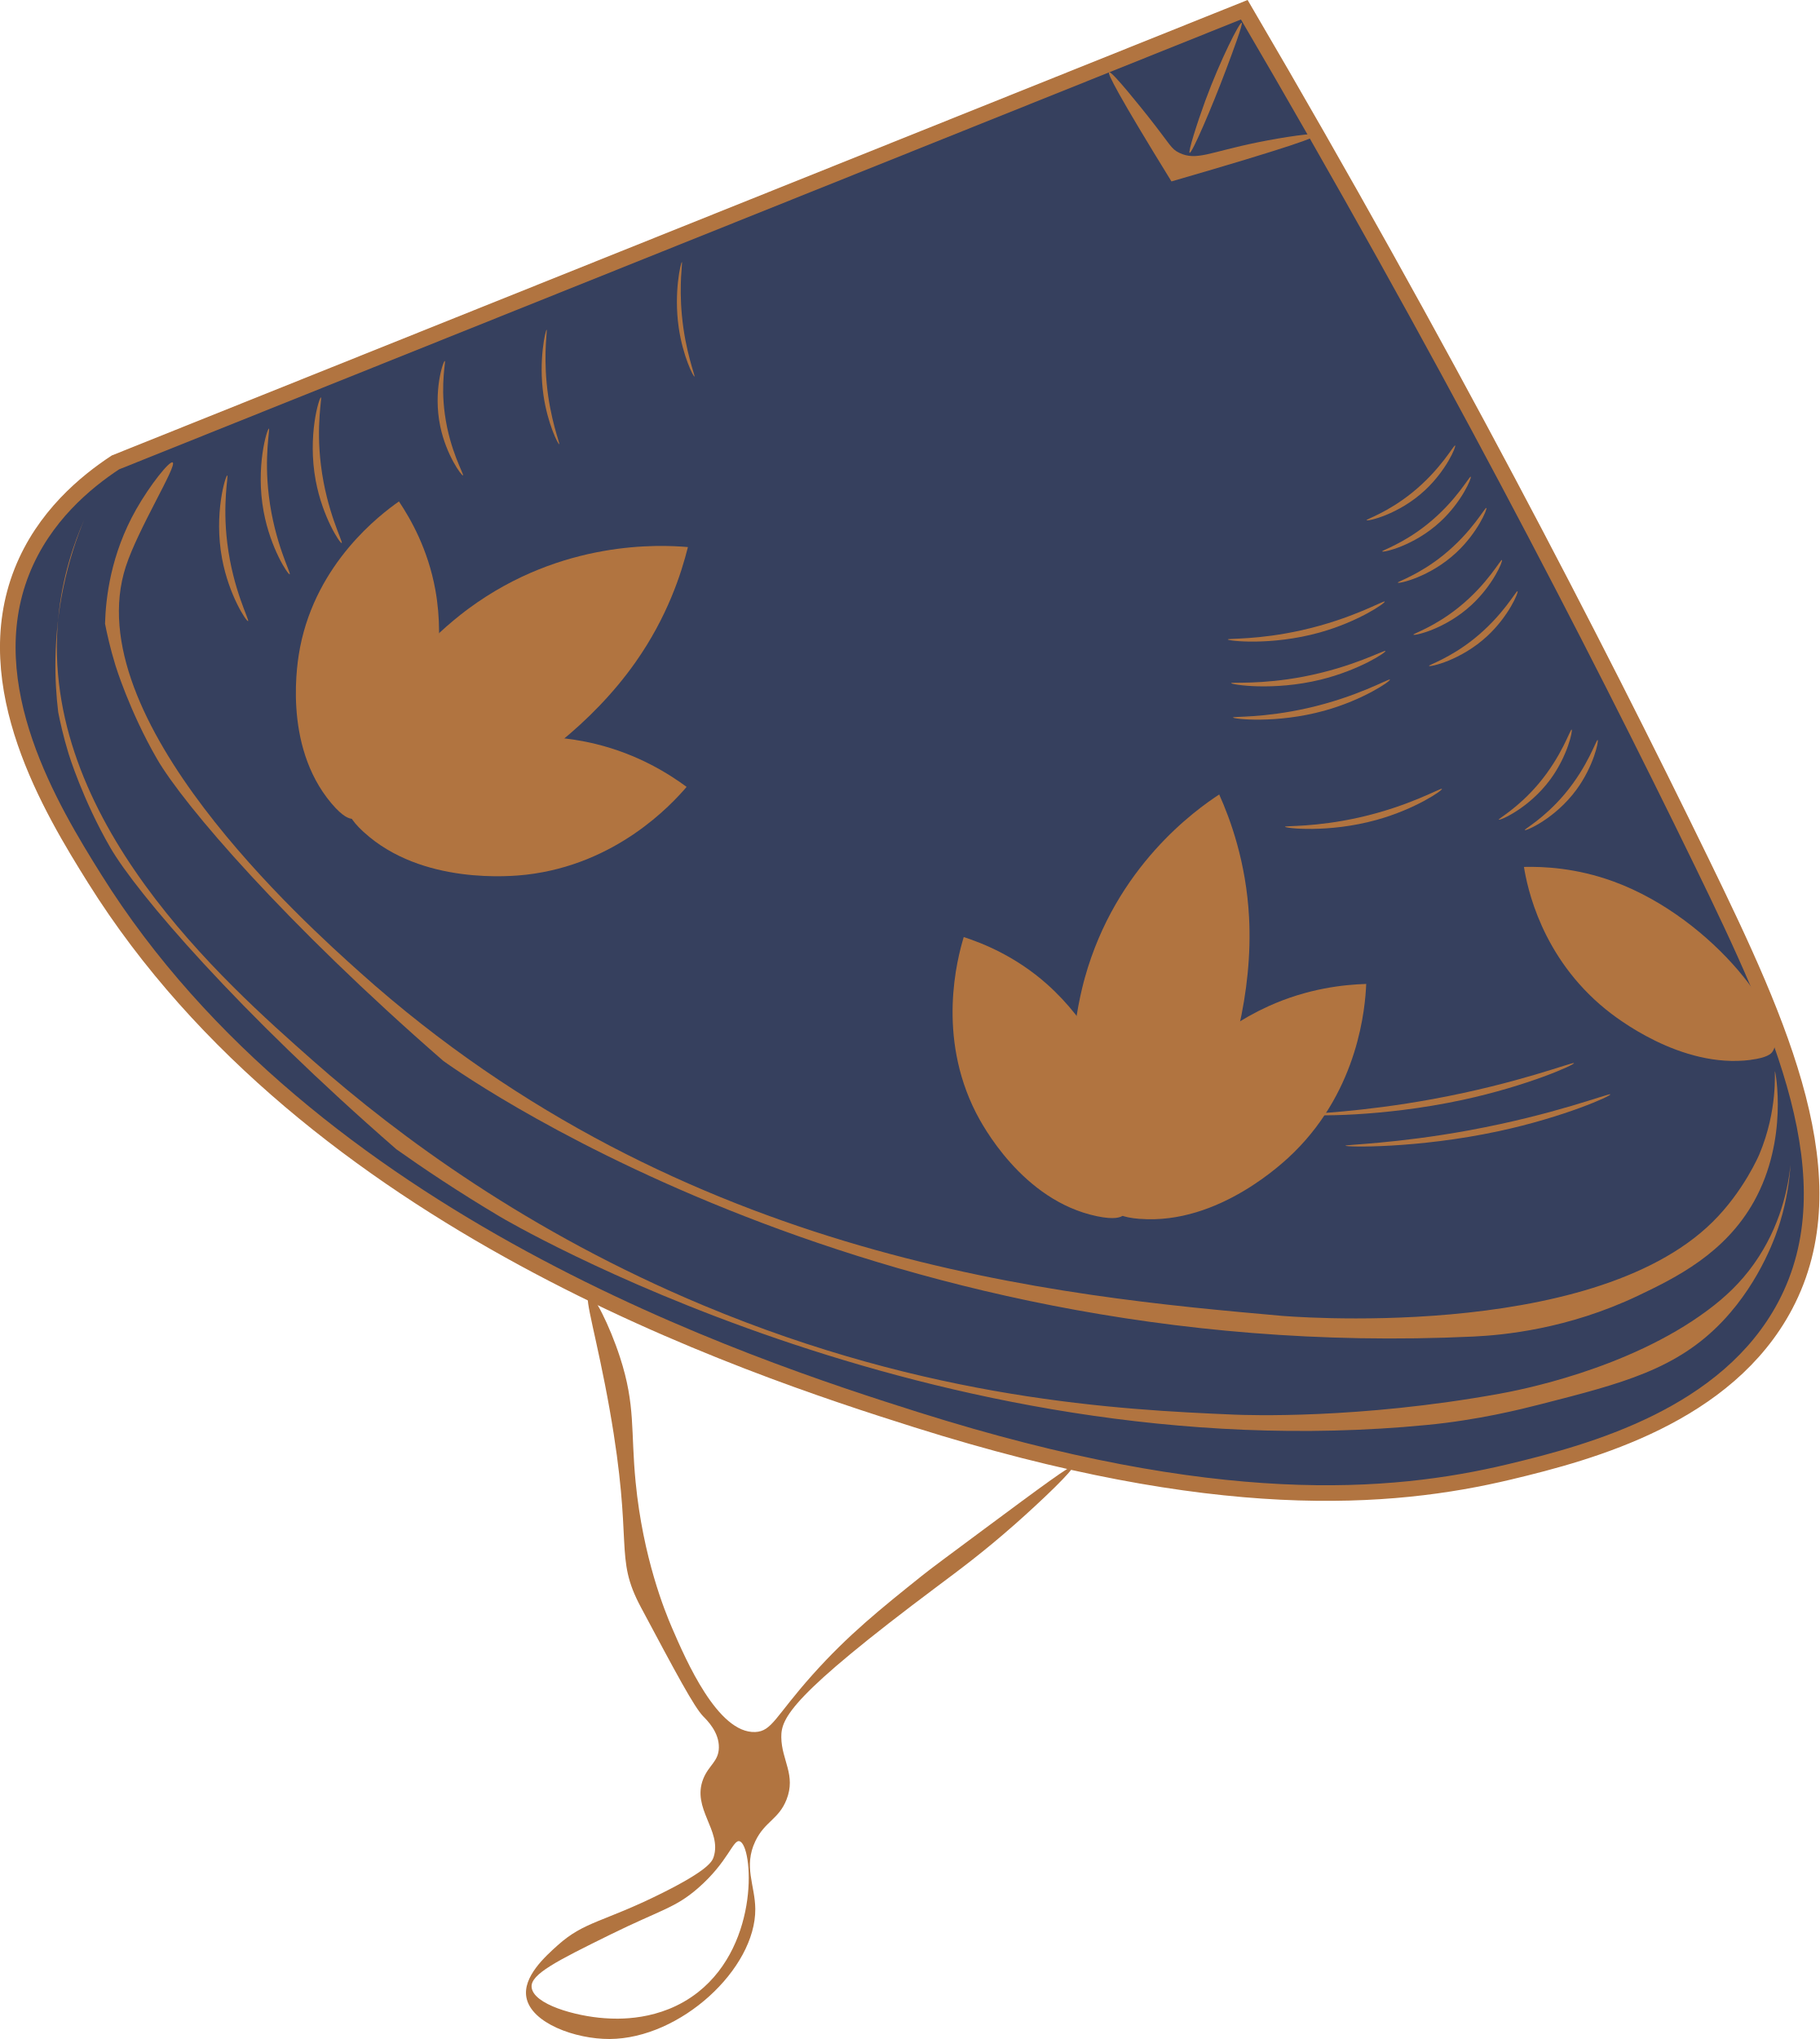
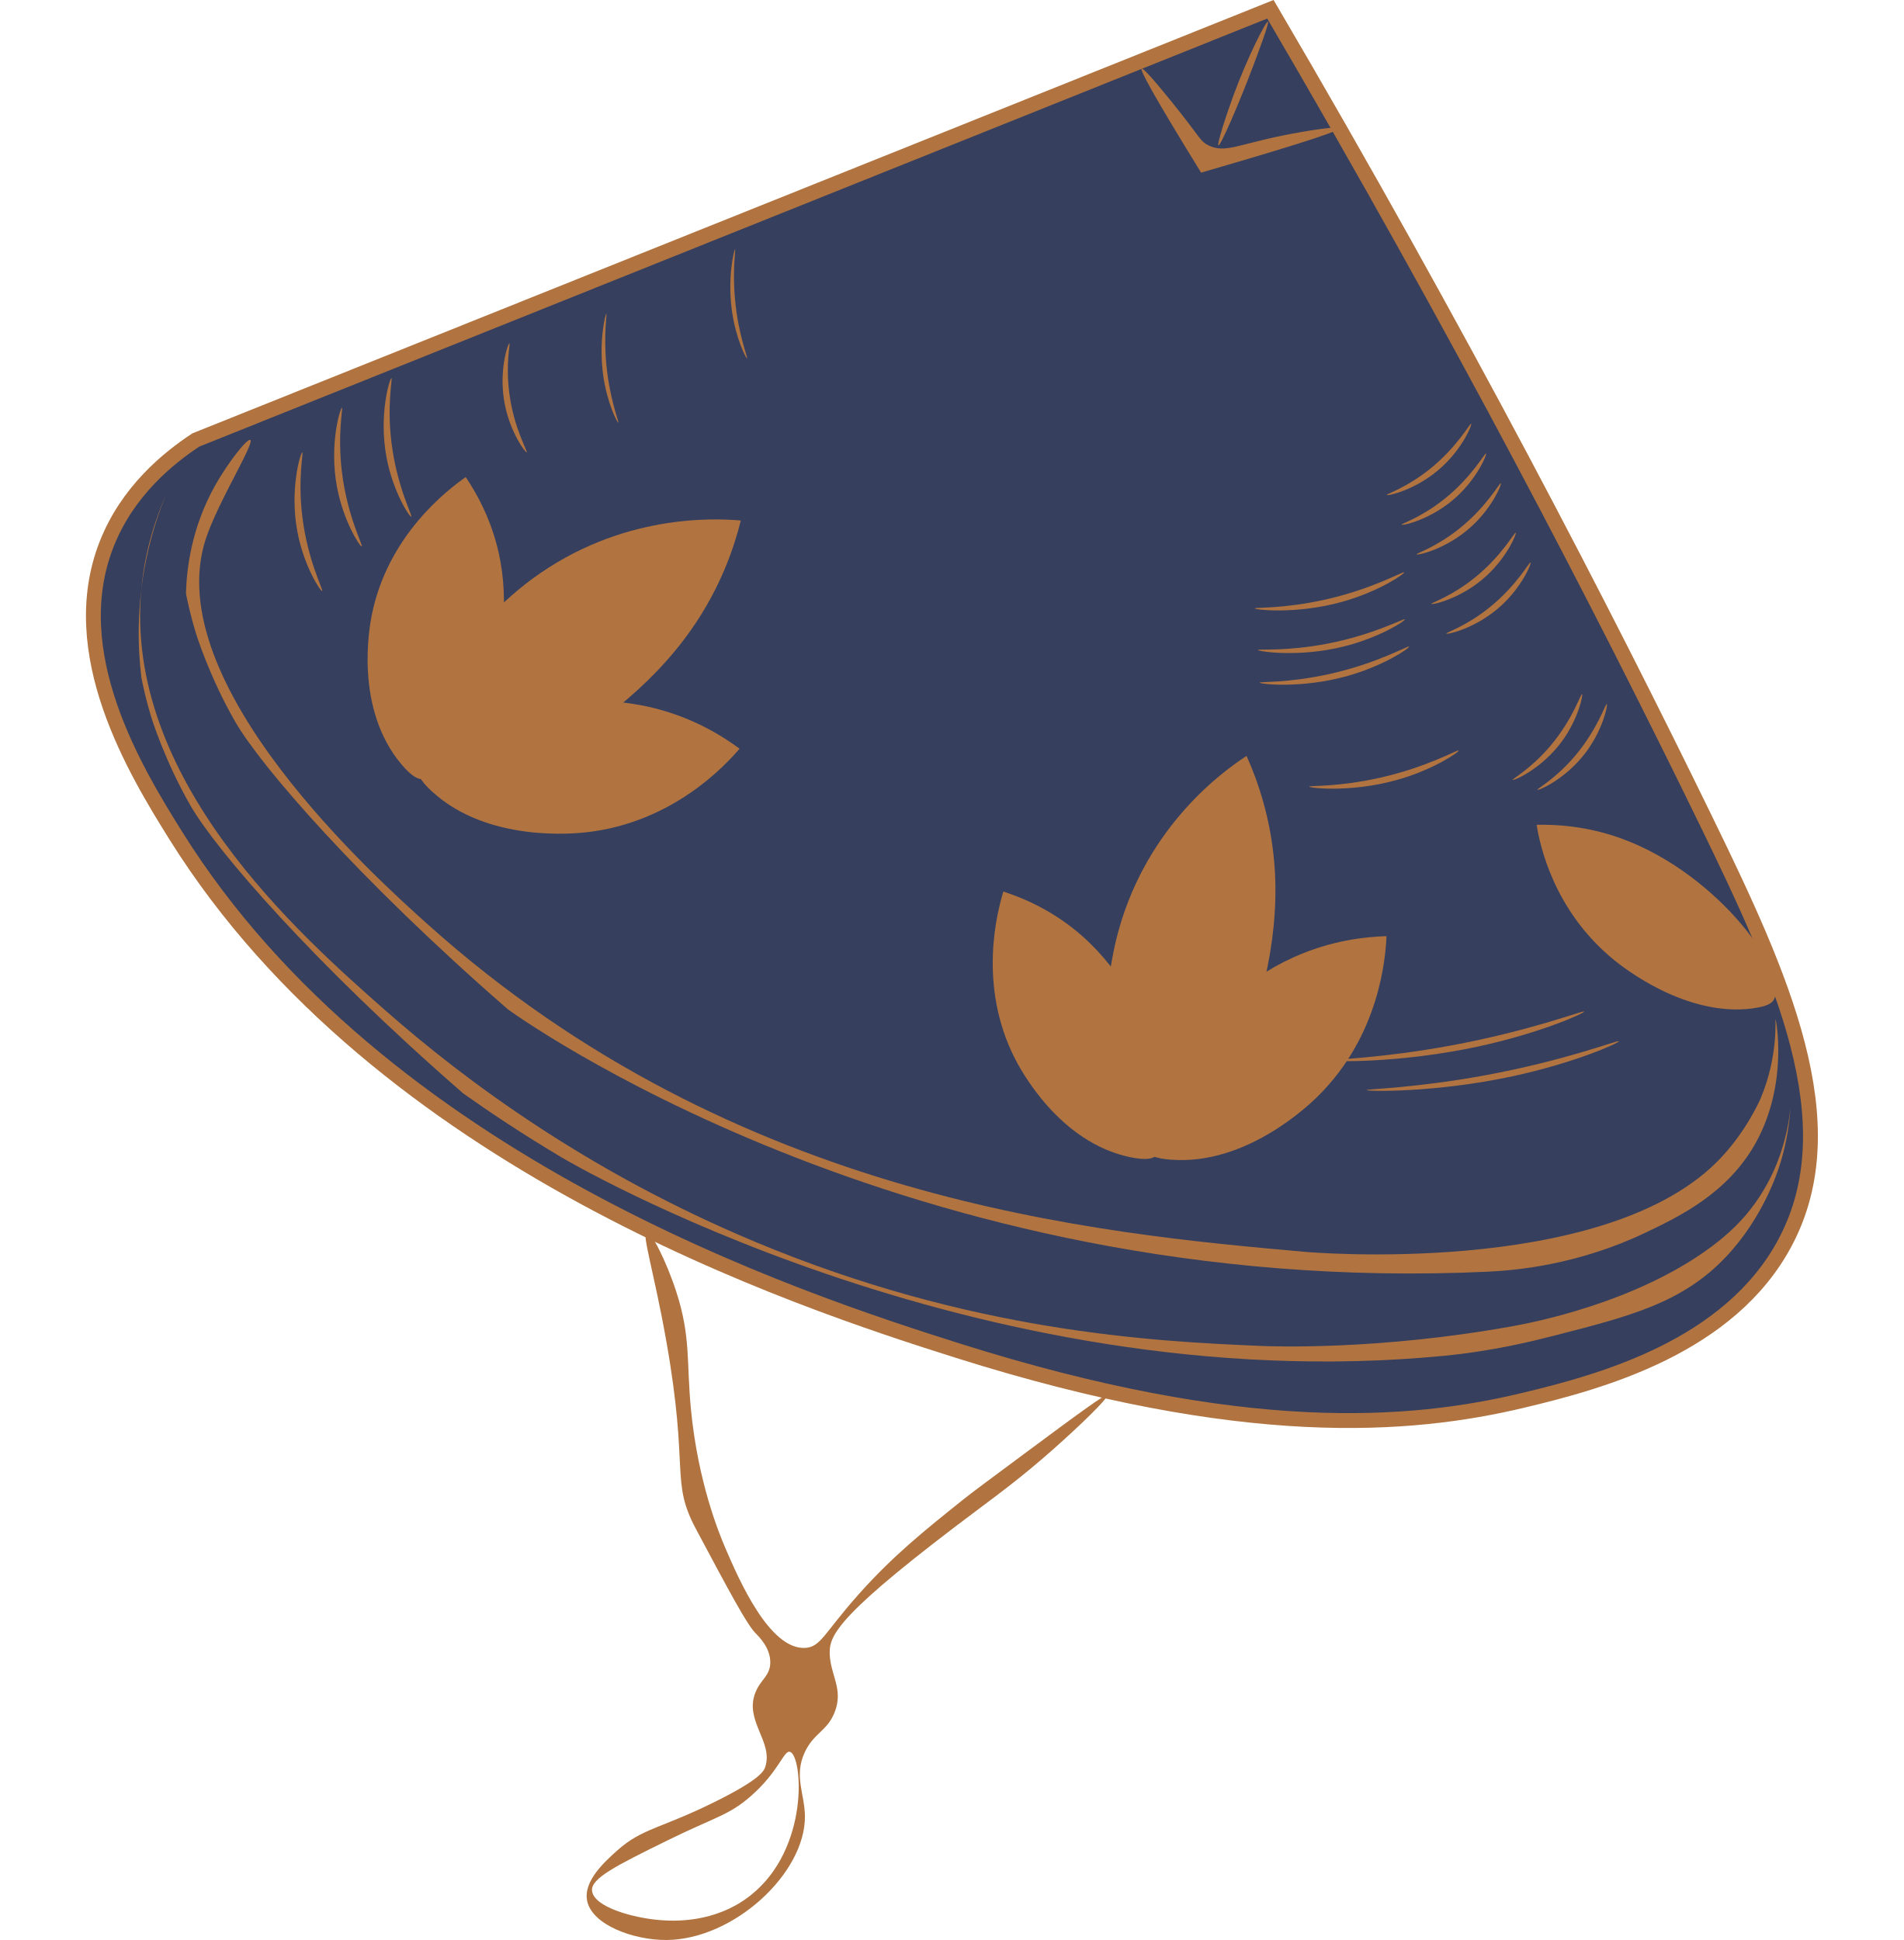
- <svg xmlns="http://www.w3.org/2000/svg" id="Layer_2" viewBox="0 0 349.75 391.87">
+ <svg xmlns="http://www.w3.org/2000/svg" width="52" height="53" id="Layer_2" viewBox="0 0 349.75 391.87">
  <defs>
    <style>.cls-1{fill:#b17440;}.cls-2{fill:#36405e;stroke:#b17440;stroke-miterlimit:10;stroke-width:3px;}</style>
  </defs>
  <path class="cls-2" d="m239.19,1.87C166.86,30.87,94.53,59.87,22.19,88.87c-5.67,3.73-13.81,10.39-18,21-8.68,22,5.68,45.69,14,59,41.35,66.12,125.59,93.77,158,104,57.61,18.17,91.19,15.45,114,10,15.83-3.78,41.82-10.82,53-32,12.75-24.15-.84-53.86-16-85-20.76-42.64-49.63-98.55-88-164Z" />
  <path class="cls-1" d="m213.19,13.87c-.34.23,1.74,4.35,12,21,23.18-6.71,28.1-8.59,28-9-.12-.45-6.41.46-11.5,1.5-9.22,1.88-11.7,3.59-15,2-1.63-.78-1.63-1.49-6-7-.9-1.13-7-8.83-7.5-8.5Z" />
  <g>
    <path class="cls-1" d="m43.69,91.37c-.32-.03-2.62,7.36-1,16,1.31,7.02,4.69,12.13,5,12,.32-.13-2.9-6-4-15-.95-7.74.26-12.97,0-13Z" />
    <path class="cls-1" d="m51.69,82.37c-.32-.03-2.62,7.36-1,16,1.31,7.02,4.69,12.13,5,12,.32-.13-2.9-6-4-15-.95-7.74.26-12.97,0-13Z" />
    <path class="cls-1" d="m61.69,76.37c-.32-.03-2.62,7.36-1,16,1.31,7.02,4.69,12.13,5,12,.32-.13-2.9-6-4-15-.95-7.74.26-12.97,0-13Z" />
    <path class="cls-1" d="m131.08,50.37c-.19-.03-1.59,5.78-.61,12.57.79,5.51,2.84,9.53,3.03,9.43.19-.1-1.76-4.71-2.42-11.78-.57-6.08.16-10.19,0-10.21h0Z" />
    <path class="cls-1" d="m105.08,63.37c-.19-.03-1.59,5.78-.61,12.57.79,5.51,2.84,9.53,3.03,9.43s-1.76-4.71-2.42-11.78c-.57-6.08.16-10.19,0-10.21h0Z" />
    <path class="cls-1" d="m85.5,69.37c-.28-.03-2.29,5.78-.87,12.57,1.15,5.51,4.1,9.53,4.37,9.43.28-.1-2.53-4.71-3.49-11.78-.83-6.08.23-10.19,0-10.21h-.01Z" />
    <path class="cls-1" d="m262.7,99.98c.12.25,6.13-1.03,11.21-5.75,4.13-3.83,6.04-8.43,5.81-8.61-.23-.19-2.72,4.6-8.28,9.08-4.78,3.85-8.84,5.07-8.74,5.28Z" />
    <path class="cls-1" d="m265.7,105.98c.12.25,6.13-1.03,11.21-5.75,4.13-3.83,6.04-8.43,5.81-8.61-.23-.19-2.72,4.6-8.28,9.08-4.78,3.85-8.84,5.07-8.74,5.28Z" />
    <path class="cls-1" d="m268.7,111.98c.12.25,6.13-1.03,11.21-5.75,4.13-3.83,6.04-8.43,5.81-8.61-.23-.19-2.72,4.6-8.28,9.08-4.78,3.85-8.84,5.07-8.74,5.28Z" />
    <path class="cls-1" d="m271.7,121.98c.12.25,6.13-1.03,11.21-5.75,4.13-3.83,6.04-8.43,5.81-8.61-.23-.19-2.72,4.6-8.28,9.08-4.78,3.85-8.84,5.07-8.74,5.28Z" />
    <path class="cls-1" d="m274.7,127.98c.12.25,6.13-1.03,11.21-5.75,4.13-3.83,6.04-8.43,5.81-8.61-.23-.19-2.72,4.6-8.28,9.08-4.78,3.85-8.84,5.07-8.74,5.28Z" />
    <path class="cls-1" d="m293.11,159.53c.17.22,5.82-2.17,9.93-7.76,3.33-4.54,4.33-9.42,4.08-9.55-.27-.14-1.81,5.03-6.42,10.48-3.97,4.68-7.73,6.65-7.59,6.83h0Z" />
    <path class="cls-1" d="m288.11,157.53c.17.22,5.82-2.17,9.93-7.76,3.33-4.54,4.33-9.42,4.08-9.55-.27-.14-1.81,5.03-6.42,10.48-3.97,4.68-7.73,6.65-7.59,6.83h0Z" />
    <path class="cls-1" d="m236.01,122.89c0,.28,8.32,1.26,17.6-1.31,7.53-2.09,12.75-5.72,12.58-5.97-.18-.26-6.24,3.33-15.96,5.51-8.36,1.88-14.21,1.54-14.21,1.77h0Z" />
    <path class="cls-1" d="m237.01,137.89c0,.28,8.32,1.26,17.6-1.31,7.53-2.09,12.75-5.72,12.58-5.97-.18-.26-6.24,3.33-15.96,5.51-8.36,1.88-14.21,1.54-14.21,1.77h0Z" />
    <path class="cls-1" d="m247.01,158.89c0,.28,8.32,1.26,17.6-1.31,7.53-2.09,12.75-5.72,12.58-5.97-.18-.26-6.24,3.33-15.96,5.51-8.36,1.88-14.21,1.54-14.21,1.77h0Z" />
    <path class="cls-1" d="m251.63,214.19c-.03.28,13.78.58,29.46-2.79,12.73-2.74,21.73-6.84,21.47-7.08-.28-.25-10.68,3.88-27.08,6.9-14.1,2.59-23.82,2.74-23.85,2.97Z" />
    <path class="cls-1" d="m258.63,220.19c-.03.28,13.78.58,29.46-2.79,12.73-2.74,21.73-6.84,21.47-7.08-.28-.25-10.68,3.88-27.08,6.9-14.1,2.59-23.82,2.74-23.85,2.97Z" />
    <path class="cls-1" d="m236.66,131.29c0,.28,8.08,1.57,17.21-.67,7.41-1.82,12.61-5.25,12.46-5.51-.17-.27-6.19,3.1-15.75,4.93-8.21,1.57-13.91,1.02-13.92,1.25h0Z" />
    <path class="cls-1" d="m63.69,154.37c-9.46-11.24-6.47-27.61-6-30,3.2-16.27,15.42-25.49,19-28,2.26,3.37,5.59,9.2,7,17,3.83,21.13-8.53,44.65-16,44-.53-.05-1.7-.27-4-3Z" />
    <path class="cls-1" d="m69.91,159.9c11.19,10.27,28.66,8.5,31.22,8.21,17.38-1.99,27.97-13.5,30.86-16.88-3.4-2.51-9.31-6.25-17.44-8.24-22.01-5.39-47.68,5.2-47.53,12.7.01.53.17,1.72,2.88,4.21h.01Z" />
    <path class="cls-1" d="m67.06,150.83c2.63-18.53,20.45-31.98,23.08-33.91,17.91-13.18,36.76-12.24,42.1-11.78-1.27,5.09-3.95,13.43-10.07,22.12-16.58,23.57-48.94,36.37-54.58,29.71-.4-.47-1.17-1.64-.53-6.14Z" />
    <path class="cls-1" d="m210.86,233.74c-14.38-3-22.14-17.72-23.25-19.89-7.53-14.78-3.61-29.58-2.35-33.76,3.86,1.25,10.08,3.79,16,9.05,16.06,14.25,20.86,40.38,14.59,44.49-.44.29-1.51.84-5,.11h.01Z" />
    <path class="cls-1" d="m336.52,203.7c-13.43,1.73-26.01-8.23-27.84-9.71-12.41-10.07-15.11-23.53-15.73-27.38,3.79-.09,10.1.19,17.27,2.82,19.44,7.13,34.16,27.45,30.5,32.7-.26.37-.94,1.14-4.2,1.56h0Z" />
    <path class="cls-1" d="m219.16,234.25c15.14,1.16,27.8-11.01,29.62-12.82,12.44-12.3,13.66-27.89,13.85-32.33-4.22.13-11.19.83-18.81,4.29-20.64,9.35-34.3,33.54-29.54,39.34.34.41,1.19,1.25,4.87,1.53h.01Z" />
    <path class="cls-1" d="m211.32,228.88c-9.38-16.2-3.66-37.78-2.79-40.93,5.95-21.43,21.36-32.33,25.84-35.26,2.15,4.79,5.18,13,5.74,23.62,1.51,28.78-16.03,58.83-24.58,57.07-.6-.12-1.93-.57-4.21-4.5Z" />
    <path class="cls-1" d="m33.19,88.87c-.61-.36-4.38,4.39-7,9-4.93,8.69-5.86,17.08-6,22,.36,1.82.97,4.64,2,8,0,0,2.7,8.84,8,18,5.13,8.86,24.66,31.58,55,58,0,0,79.83,58.55,198,53,5.75-.27,18.16-1.41,31.71-7.86,7.23-3.44,16.72-8.12,22.29-18.14,6.63-11.93,4.11-24.99,4-25-.09,0,.6,7.45-3,16,0,0-2.97,7.06-9,13-23.64,23.29-83,18-83,18-41.95-3.74-114.75-10.23-177-66-10.42-9.34-54.51-48.84-45-78,2.39-7.33,9.94-19.44,9-20Z" />
    <path class="cls-1" d="m16.19,99.87c-1.5,3.63-2.95,7.98-4,13-2,9.61-1.73,17.97-1,24,.36,1.82.97,4.64,2,8,0,0,2.7,8.84,8,18,5.13,8.86,24.66,31.58,55,58,5.03,3.57,11.79,8.12,20,13,0,0,82.8,49.19,178,40,10-.96,18.12-3.01,22-4,15.69-4.01,26.2-6.7,35-16,7.48-7.91,10.42-17.1,11-19,1.33-4.36,1.82-8.19,2-11-.45,4.29-1.86,11.75-7,19-2.58,3.64-5.53,6.43-9,9-15.31,11.37-36.39,15.35-40,16-27.03,4.89-48.49,4.11-51,4-21.95-.93-58.48-2.81-102-21-33.56-14.03-58.4-32.37-75-47h0c-17.16-15.16-52.64-46.5-49-85,.76-8.1,3.08-14.63,5-19Z" />
  </g>
  <path class="cls-1" d="m238.69,4.37c-.38-.16-4.07,7.04-7,15-1.56,4.25-3.34,9.87-3,10,.43.16,4.2-8.55,7-16,1.15-3.06,3.33-8.86,3-9Z" />
  <path class="cls-1" d="m189.19,293.87c-6.89,5.11-10.33,7.66-12,9-7.77,6.22-14.11,11.29-21,19-7.13,7.98-7.78,10.86-11,11-7.21.31-13.32-13.8-16-20-1.39-3.22-5.58-13.5-7-28-.97-9.84.02-14.71-3-24-2.01-6.19-5.13-12.28-6-12-.97.32,1.6,8.45,4,22,4.66,26.29.76,28.18,6,38,6.83,12.81,10.25,19.21,12,21,.74.76,3.06,3.02,3,6-.05,2.67-1.95,3.36-3,6-2.28,5.71,3.62,9.92,2,15-.27.85-1,2.52-10,7-11.22,5.59-14.82,5.35-20,10-2.39,2.15-6.73,6.05-6,10,.91,4.95,9.41,8.03,16,8,13.6-.07,28.09-13.46,28-25-.04-4.52-2.3-8.16,0-13,1.82-3.83,4.5-4.2,6-8,1.87-4.74-.95-7.56-1-12-.04-3.69,1.85-7.94,30-29,4.1-3.07,8.82-6.54,15-12,5.12-4.52,11.39-10.54,11-11-.31-.37-5.88,3.75-17,12Zm-47,60c2.52.84,4.02,19.52-8,29-7.28,5.74-15.79,5.15-18,5-5.5-.38-13.75-2.65-14-6-.18-2.46,4.87-5.01,15-10,9.9-4.88,12.56-5.13,17-9,5.82-5.07,6.72-9.42,8-9Z" />
</svg>
